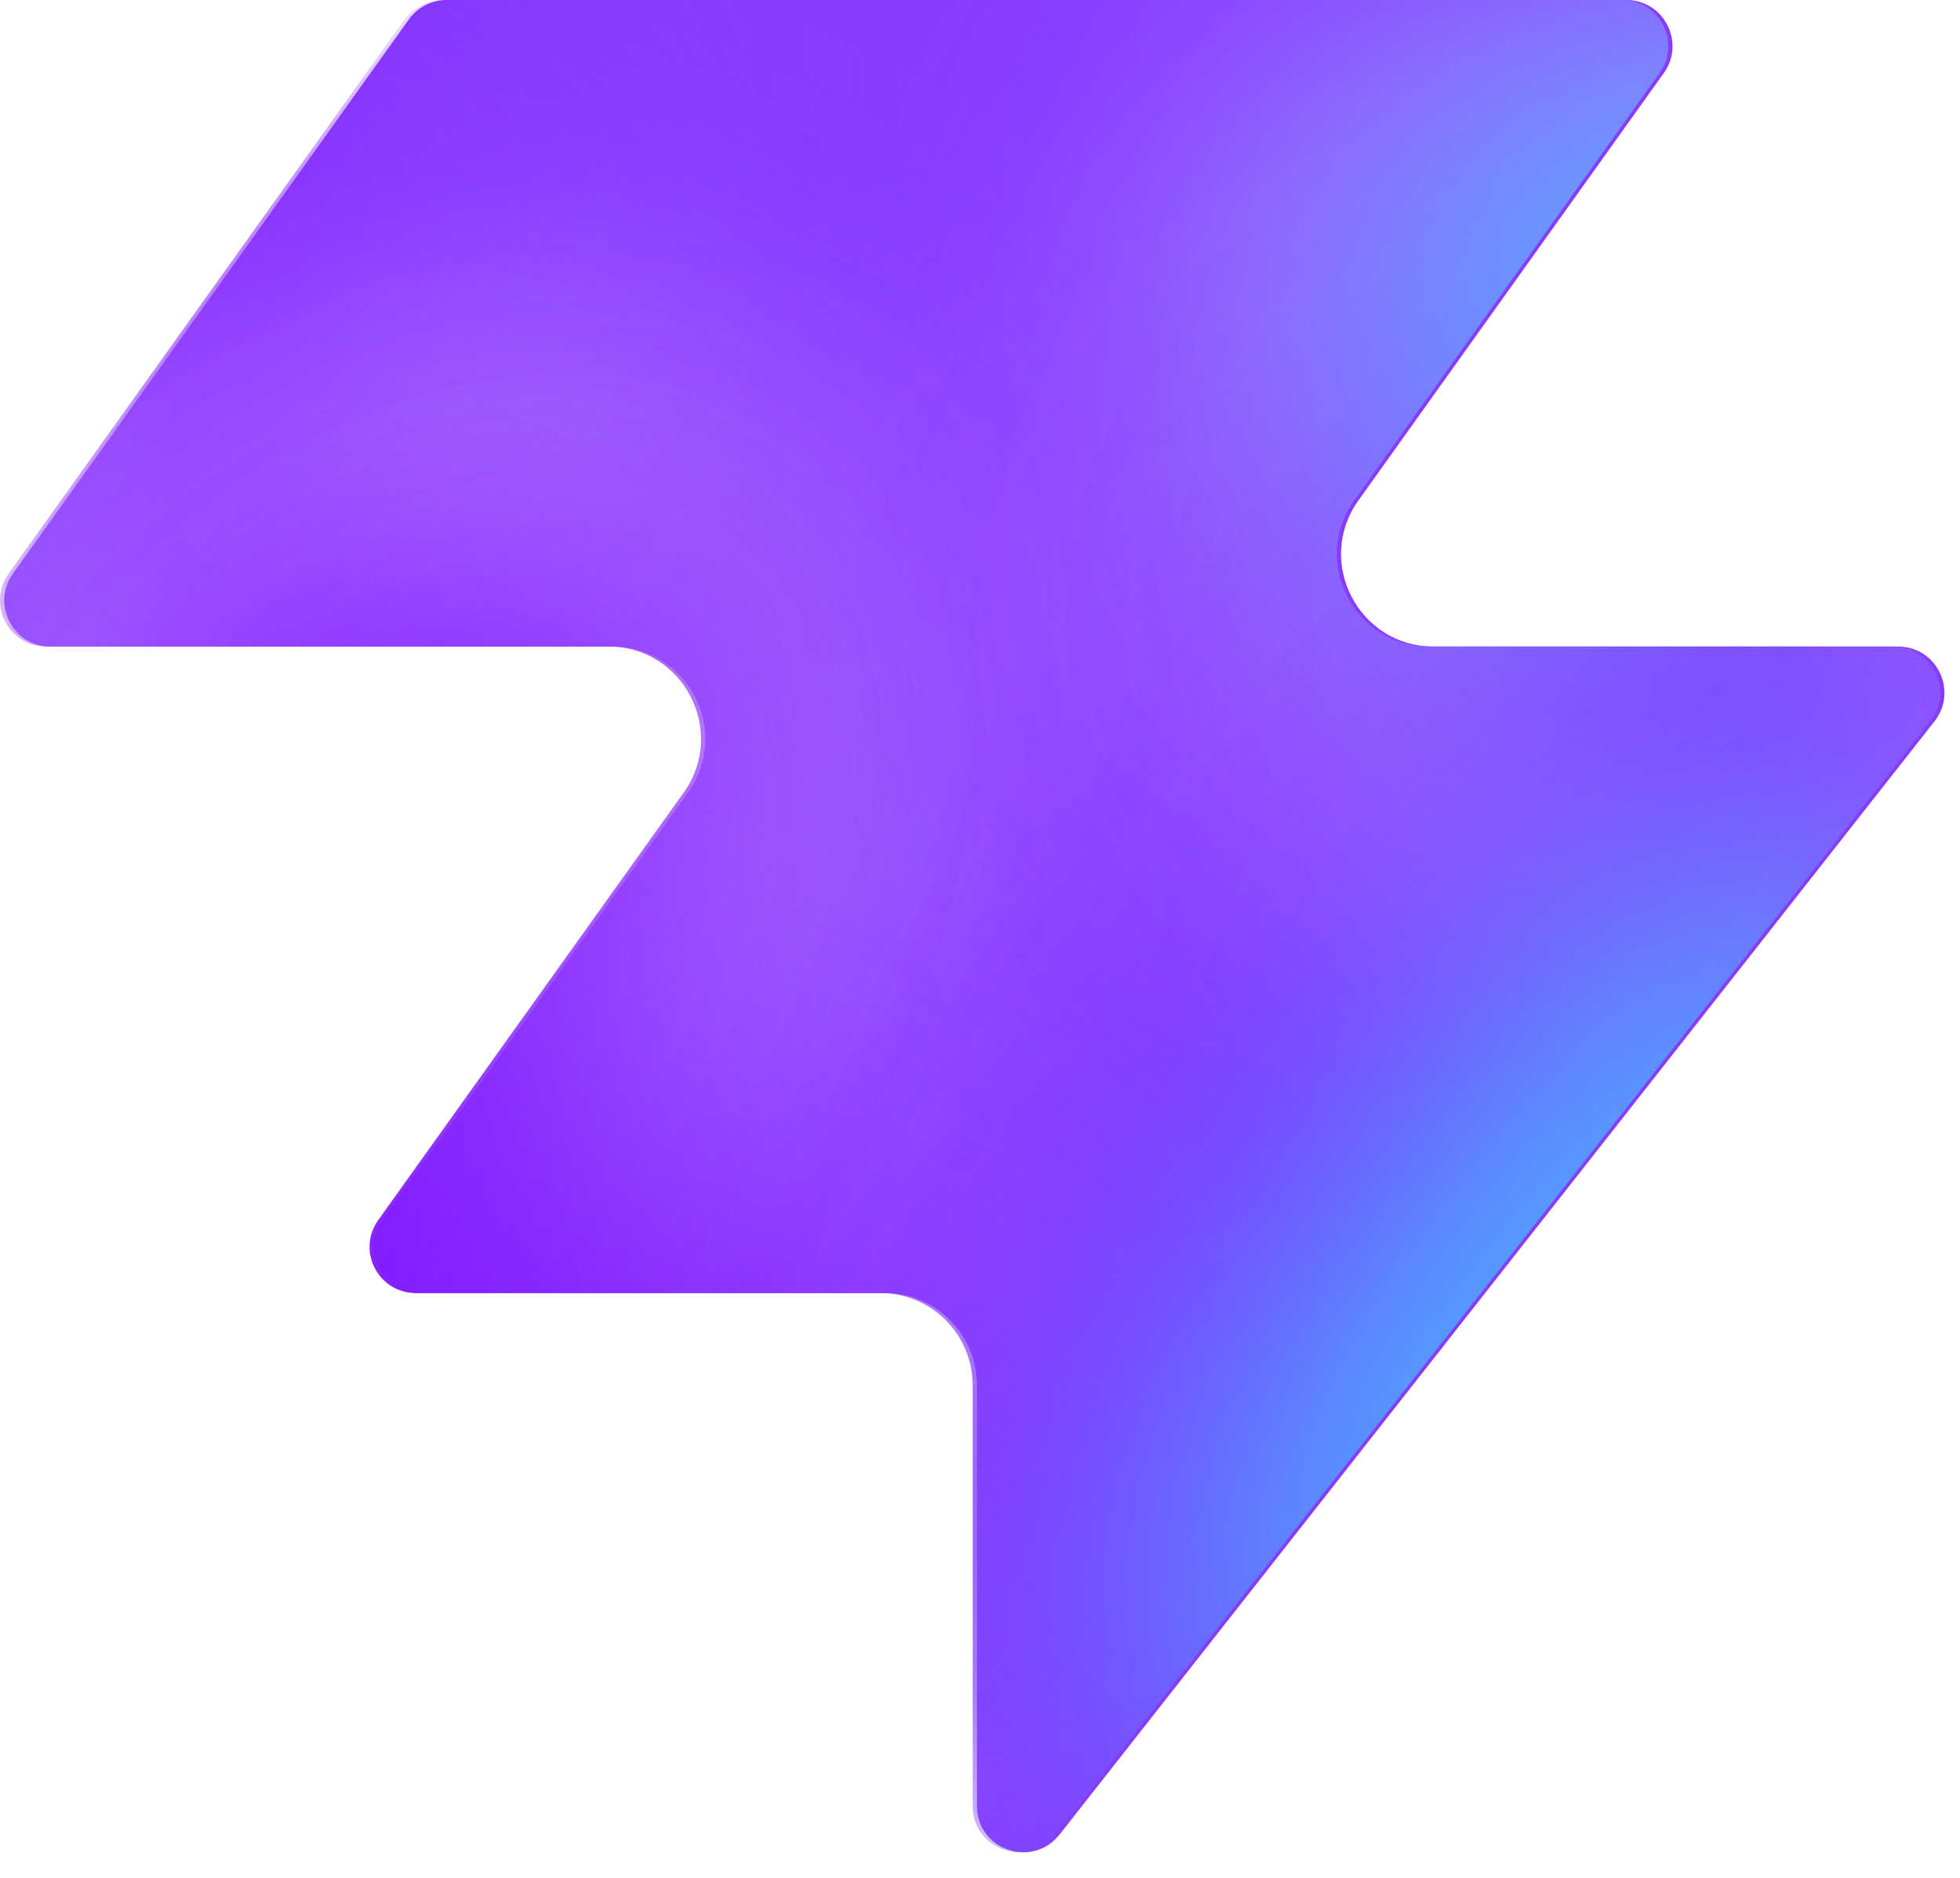
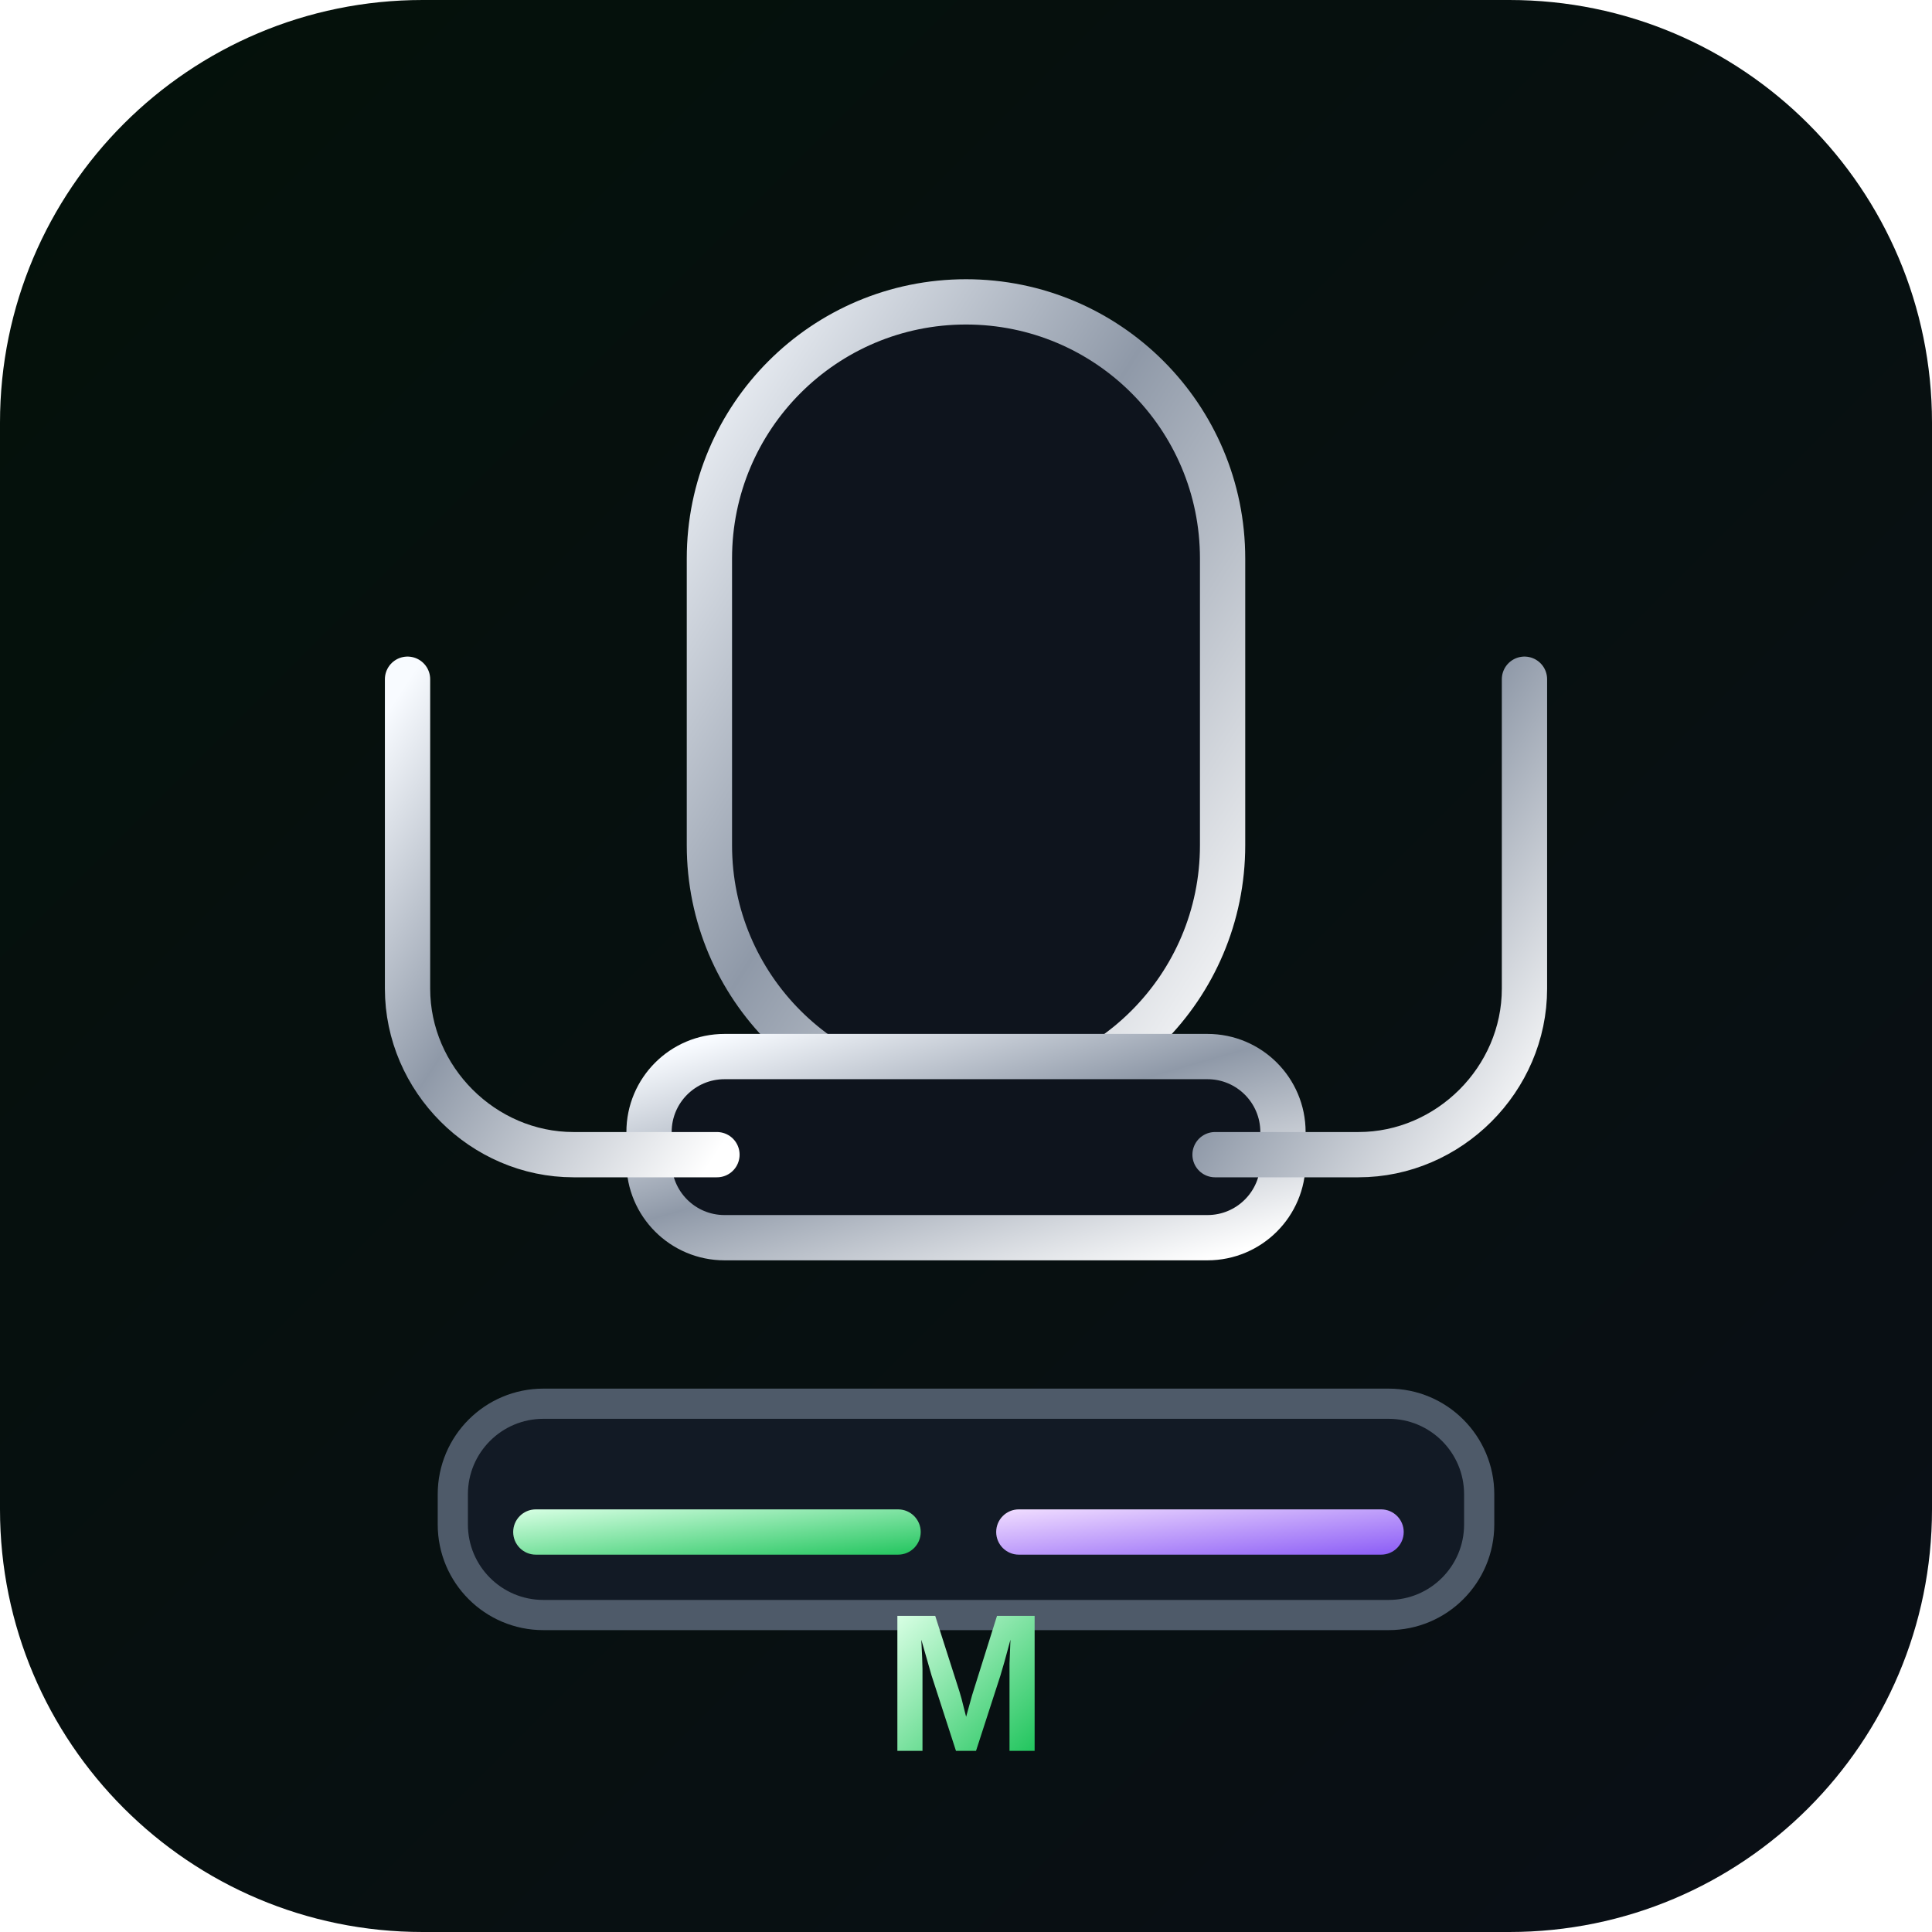
- <svg xmlns="http://www.w3.org/2000/svg" width="48" height="46" fill="none" viewBox="0 0 48 46">
-   <path fill="#863bff" d="M25.946 44.938c-.664.845-2.021.375-2.021-.698V33.937a2.26 2.26 0 0 0-2.262-2.262H10.287c-.92 0-1.456-1.04-.92-1.788l7.48-10.471c1.07-1.497 0-3.578-1.842-3.578H1.237c-.92 0-1.456-1.04-.92-1.788L10.013.474c.214-.297.556-.474.92-.474h28.894c.92 0 1.456 1.04.92 1.788l-7.48 10.471c-1.07 1.498 0 3.579 1.842 3.579h11.377c.943 0 1.473 1.088.89 1.83L25.947 44.94z" style="fill:#863bff;fill:color(display-p3 .525 .23 1);fill-opacity:1" />
-   <mask id="a" width="48" height="46" x="0" y="0" maskUnits="userSpaceOnUse" style="mask-type:alpha">
-     <path fill="#000" d="M25.842 44.938c-.664.844-2.021.375-2.021-.698V33.937a2.26 2.26 0 0 0-2.262-2.262H10.183c-.92 0-1.456-1.04-.92-1.788l7.48-10.471c1.07-1.498 0-3.579-1.842-3.579H1.133c-.92 0-1.456-1.04-.92-1.787L9.91.473c.214-.297.556-.474.92-.474h28.894c.92 0 1.456 1.04.92 1.788l-7.48 10.471c-1.07 1.498 0 3.578 1.842 3.578h11.377c.943 0 1.473 1.088.89 1.832L25.843 44.94z" style="fill:#000;fill-opacity:1" />
-   </mask>
-   <g mask="url(#a)">
-     <g filter="url(#b)">
-       <ellipse cx="5.508" cy="14.704" fill="#ede6ff" rx="5.508" ry="14.704" style="fill:#ede6ff;fill:color(display-p3 .927 .903 1);fill-opacity:1" transform="matrix(.00324 1 1 -.00324 -4.47 31.516)" />
-     </g>
-     <g filter="url(#c)">
-       <ellipse cx="10.399" cy="29.851" fill="#ede6ff" rx="10.399" ry="29.851" style="fill:#ede6ff;fill:color(display-p3 .927 .903 1);fill-opacity:1" transform="matrix(.00324 1 1 -.00324 -39.328 7.883)" />
-     </g>
-     <g filter="url(#d)">
-       <ellipse cx="5.508" cy="30.487" fill="#7e14ff" rx="5.508" ry="30.487" style="fill:#7e14ff;fill:color(display-p3 .492 .077 1);fill-opacity:1" transform="rotate(89.814 -25.913 -14.639)scale(1 -1)" />
-     </g>
-     <g filter="url(#e)">
-       <ellipse cx="5.508" cy="30.599" fill="#7e14ff" rx="5.508" ry="30.599" style="fill:#7e14ff;fill:color(display-p3 .492 .077 1);fill-opacity:1" transform="rotate(89.814 -32.644 -3.334)scale(1 -1)" />
-     </g>
-     <g filter="url(#f)">
-       <ellipse cx="5.508" cy="30.599" fill="#7e14ff" rx="5.508" ry="30.599" style="fill:#7e14ff;fill:color(display-p3 .492 .077 1);fill-opacity:1" transform="matrix(.00324 1 1 -.00324 -34.34 30.47)" />
-     </g>
-     <g filter="url(#g)">
-       <ellipse cx="14.072" cy="22.078" fill="#ede6ff" rx="14.072" ry="22.078" style="fill:#ede6ff;fill:color(display-p3 .927 .903 1);fill-opacity:1" transform="rotate(93.35 24.506 48.493)scale(-1 1)" />
-     </g>
-     <g filter="url(#h)">
-       <ellipse cx="3.47" cy="21.501" fill="#7e14ff" rx="3.47" ry="21.501" style="fill:#7e14ff;fill:color(display-p3 .492 .077 1);fill-opacity:1" transform="rotate(89.009 28.708 47.59)scale(-1 1)" />
-     </g>
-     <g filter="url(#i)">
-       <ellipse cx="3.47" cy="21.501" fill="#7e14ff" rx="3.47" ry="21.501" style="fill:#7e14ff;fill:color(display-p3 .492 .077 1);fill-opacity:1" transform="rotate(89.009 28.708 47.59)scale(-1 1)" />
-     </g>
-     <g filter="url(#j)">
-       <ellipse cx=".387" cy="8.972" fill="#7e14ff" rx="4.407" ry="29.108" style="fill:#7e14ff;fill:color(display-p3 .492 .077 1);fill-opacity:1" transform="rotate(39.51 .387 8.972)" />
-     </g>
-     <g filter="url(#k)">
-       <ellipse cx="47.523" cy="-6.092" fill="#7e14ff" rx="4.407" ry="29.108" style="fill:#7e14ff;fill:color(display-p3 .492 .077 1);fill-opacity:1" transform="rotate(37.892 47.523 -6.092)" />
-     </g>
-     <g filter="url(#l)">
-       <ellipse cx="41.412" cy="6.333" fill="#47bfff" rx="5.971" ry="9.665" style="fill:#47bfff;fill:color(display-p3 .28 .748 1);fill-opacity:1" transform="rotate(37.892 41.412 6.333)" />
-     </g>
-     <g filter="url(#m)">
-       <ellipse cx="-1.879" cy="38.332" fill="#7e14ff" rx="4.407" ry="29.108" style="fill:#7e14ff;fill:color(display-p3 .492 .077 1);fill-opacity:1" transform="rotate(37.892 -1.88 38.332)" />
-     </g>
-     <g filter="url(#n)">
-       <ellipse cx="-1.879" cy="38.332" fill="#7e14ff" rx="4.407" ry="29.108" style="fill:#7e14ff;fill:color(display-p3 .492 .077 1);fill-opacity:1" transform="rotate(37.892 -1.88 38.332)" />
-     </g>
-     <g filter="url(#o)">
-       <ellipse cx="35.651" cy="29.907" fill="#7e14ff" rx="4.407" ry="29.108" style="fill:#7e14ff;fill:color(display-p3 .492 .077 1);fill-opacity:1" transform="rotate(37.892 35.651 29.907)" />
-     </g>
-     <g filter="url(#p)">
-       <ellipse cx="38.418" cy="32.4" fill="#47bfff" rx="5.971" ry="15.297" style="fill:#47bfff;fill:color(display-p3 .28 .748 1);fill-opacity:1" transform="rotate(37.892 38.418 32.4)" />
-     </g>
-   </g>
+ <svg xmlns="http://www.w3.org/2000/svg" viewBox="0 0 256 256" role="img" aria-label="Mabaso">
  <defs>
-     <filter id="b" width="60.045" height="41.654" x="-19.77" y="16.149" color-interpolation-filters="sRGB" filterUnits="userSpaceOnUse">
-       <feFlood flood-opacity="0" result="BackgroundImageFix" />
-       <feBlend in="SourceGraphic" in2="BackgroundImageFix" result="shape" />
-       <feGaussianBlur result="effect1_foregroundBlur_2002_17158" stdDeviation="7.659" />
-     </filter>
-     <filter id="c" width="90.34" height="51.437" x="-54.613" y="-7.533" color-interpolation-filters="sRGB" filterUnits="userSpaceOnUse">
-       <feFlood flood-opacity="0" result="BackgroundImageFix" />
-       <feBlend in="SourceGraphic" in2="BackgroundImageFix" result="shape" />
-       <feGaussianBlur result="effect1_foregroundBlur_2002_17158" stdDeviation="7.659" />
-     </filter>
-     <filter id="d" width="79.355" height="29.4" x="-49.64" y="2.03" color-interpolation-filters="sRGB" filterUnits="userSpaceOnUse">
-       <feFlood flood-opacity="0" result="BackgroundImageFix" />
-       <feBlend in="SourceGraphic" in2="BackgroundImageFix" result="shape" />
-       <feGaussianBlur result="effect1_foregroundBlur_2002_17158" stdDeviation="4.596" />
-     </filter>
-     <filter id="e" width="79.579" height="29.4" x="-45.045" y="20.029" color-interpolation-filters="sRGB" filterUnits="userSpaceOnUse">
-       <feFlood flood-opacity="0" result="BackgroundImageFix" />
-       <feBlend in="SourceGraphic" in2="BackgroundImageFix" result="shape" />
-       <feGaussianBlur result="effect1_foregroundBlur_2002_17158" stdDeviation="4.596" />
-     </filter>
-     <filter id="f" width="79.579" height="29.4" x="-43.513" y="21.178" color-interpolation-filters="sRGB" filterUnits="userSpaceOnUse">
-       <feFlood flood-opacity="0" result="BackgroundImageFix" />
-       <feBlend in="SourceGraphic" in2="BackgroundImageFix" result="shape" />
-       <feGaussianBlur result="effect1_foregroundBlur_2002_17158" stdDeviation="4.596" />
-     </filter>
-     <filter id="g" width="74.749" height="58.852" x="15.756" y="-17.901" color-interpolation-filters="sRGB" filterUnits="userSpaceOnUse">
-       <feFlood flood-opacity="0" result="BackgroundImageFix" />
-       <feBlend in="SourceGraphic" in2="BackgroundImageFix" result="shape" />
-       <feGaussianBlur result="effect1_foregroundBlur_2002_17158" stdDeviation="7.659" />
-     </filter>
-     <filter id="h" width="61.377" height="25.362" x="23.548" y="2.284" color-interpolation-filters="sRGB" filterUnits="userSpaceOnUse">
-       <feFlood flood-opacity="0" result="BackgroundImageFix" />
-       <feBlend in="SourceGraphic" in2="BackgroundImageFix" result="shape" />
-       <feGaussianBlur result="effect1_foregroundBlur_2002_17158" stdDeviation="4.596" />
-     </filter>
-     <filter id="i" width="61.377" height="25.362" x="23.548" y="2.284" color-interpolation-filters="sRGB" filterUnits="userSpaceOnUse">
-       <feFlood flood-opacity="0" result="BackgroundImageFix" />
-       <feBlend in="SourceGraphic" in2="BackgroundImageFix" result="shape" />
-       <feGaussianBlur result="effect1_foregroundBlur_2002_17158" stdDeviation="4.596" />
-     </filter>
-     <filter id="j" width="56.045" height="63.649" x="-27.636" y="-22.853" color-interpolation-filters="sRGB" filterUnits="userSpaceOnUse">
-       <feFlood flood-opacity="0" result="BackgroundImageFix" />
-       <feBlend in="SourceGraphic" in2="BackgroundImageFix" result="shape" />
-       <feGaussianBlur result="effect1_foregroundBlur_2002_17158" stdDeviation="4.596" />
-     </filter>
-     <filter id="k" width="54.814" height="64.646" x="20.116" y="-38.415" color-interpolation-filters="sRGB" filterUnits="userSpaceOnUse">
-       <feFlood flood-opacity="0" result="BackgroundImageFix" />
-       <feBlend in="SourceGraphic" in2="BackgroundImageFix" result="shape" />
-       <feGaussianBlur result="effect1_foregroundBlur_2002_17158" stdDeviation="4.596" />
-     </filter>
-     <filter id="l" width="33.541" height="35.313" x="24.641" y="-11.323" color-interpolation-filters="sRGB" filterUnits="userSpaceOnUse">
-       <feFlood flood-opacity="0" result="BackgroundImageFix" />
-       <feBlend in="SourceGraphic" in2="BackgroundImageFix" result="shape" />
-       <feGaussianBlur result="effect1_foregroundBlur_2002_17158" stdDeviation="4.596" />
-     </filter>
-     <filter id="m" width="54.814" height="64.646" x="-29.286" y="6.009" color-interpolation-filters="sRGB" filterUnits="userSpaceOnUse">
-       <feFlood flood-opacity="0" result="BackgroundImageFix" />
-       <feBlend in="SourceGraphic" in2="BackgroundImageFix" result="shape" />
-       <feGaussianBlur result="effect1_foregroundBlur_2002_17158" stdDeviation="4.596" />
-     </filter>
-     <filter id="n" width="54.814" height="64.646" x="-29.286" y="6.009" color-interpolation-filters="sRGB" filterUnits="userSpaceOnUse">
-       <feFlood flood-opacity="0" result="BackgroundImageFix" />
-       <feBlend in="SourceGraphic" in2="BackgroundImageFix" result="shape" />
-       <feGaussianBlur result="effect1_foregroundBlur_2002_17158" stdDeviation="4.596" />
-     </filter>
-     <filter id="o" width="54.814" height="64.646" x="8.244" y="-2.416" color-interpolation-filters="sRGB" filterUnits="userSpaceOnUse">
-       <feFlood flood-opacity="0" result="BackgroundImageFix" />
-       <feBlend in="SourceGraphic" in2="BackgroundImageFix" result="shape" />
-       <feGaussianBlur result="effect1_foregroundBlur_2002_17158" stdDeviation="4.596" />
-     </filter>
-     <filter id="p" width="39.409" height="43.623" x="18.713" y="10.588" color-interpolation-filters="sRGB" filterUnits="userSpaceOnUse">
-       <feFlood flood-opacity="0" result="BackgroundImageFix" />
-       <feBlend in="SourceGraphic" in2="BackgroundImageFix" result="shape" />
-       <feGaussianBlur result="effect1_foregroundBlur_2002_17158" stdDeviation="4.596" />
-     </filter>
+     <linearGradient id="bg" x1="0%" x2="100%" y1="0%" y2="100%">
+       <stop offset="0%" stop-color="#04110a" />
+       <stop offset="100%" stop-color="#0a0f16" />
+     </linearGradient>
+     <linearGradient id="metal" x1="0%" x2="100%" y1="0%" y2="100%">
+       <stop offset="0%" stop-color="#f8fbff" />
+       <stop offset="45%" stop-color="#8f99a8" />
+       <stop offset="100%" stop-color="#ffffff" />
+     </linearGradient>
+     <linearGradient id="green" x1="0%" x2="100%" y1="0%" y2="100%">
+       <stop offset="0%" stop-color="#d8ffe4" />
+       <stop offset="100%" stop-color="#22c55e" />
+     </linearGradient>
+     <linearGradient id="purple" x1="0%" x2="100%" y1="0%" y2="100%">
+       <stop offset="0%" stop-color="#f1deff" />
+       <stop offset="100%" stop-color="#8b5cf6" />
+     </linearGradient>
  </defs>
+   <rect width="256" height="256" rx="56" fill="url(#bg)" />
+   <rect x="94" y="40" width="68" height="106" rx="34" fill="#0e141d" stroke="url(#metal)" stroke-width="6" />
+   <rect x="86" y="140" width="84" height="24" rx="10" fill="#0e141d" stroke="url(#metal)" stroke-width="6" />
+   <path d="M95 153H76c-12 0-22-10-22-22V90" fill="none" stroke="url(#metal)" stroke-linecap="round" stroke-width="6" />
+   <path d="M161 153h19c12 0 22-10 22-22V90" fill="none" stroke="url(#metal)" stroke-linecap="round" stroke-width="6" />
+   <path d="M128 164v28" fill="none" stroke="url(#metal)" stroke-linecap="round" stroke-width="8" />
+   <path d="M95 192h66" fill="none" stroke="url(#metal)" stroke-linecap="round" stroke-width="8" />
+   <rect x="60" y="186" width="136" height="28" rx="12" fill="#121a25" stroke="#4e5a69" stroke-width="4" />
+   <rect x="68" y="200" width="54" height="6" rx="3" fill="url(#green)" />
+   <rect x="132" y="200" width="54" height="6" rx="3" fill="url(#purple)" />
+   <text x="128" y="232" fill="url(#green)" font-family="Arial, Helvetica, sans-serif" font-size="26" font-weight="700" text-anchor="middle">M</text>
</svg>
